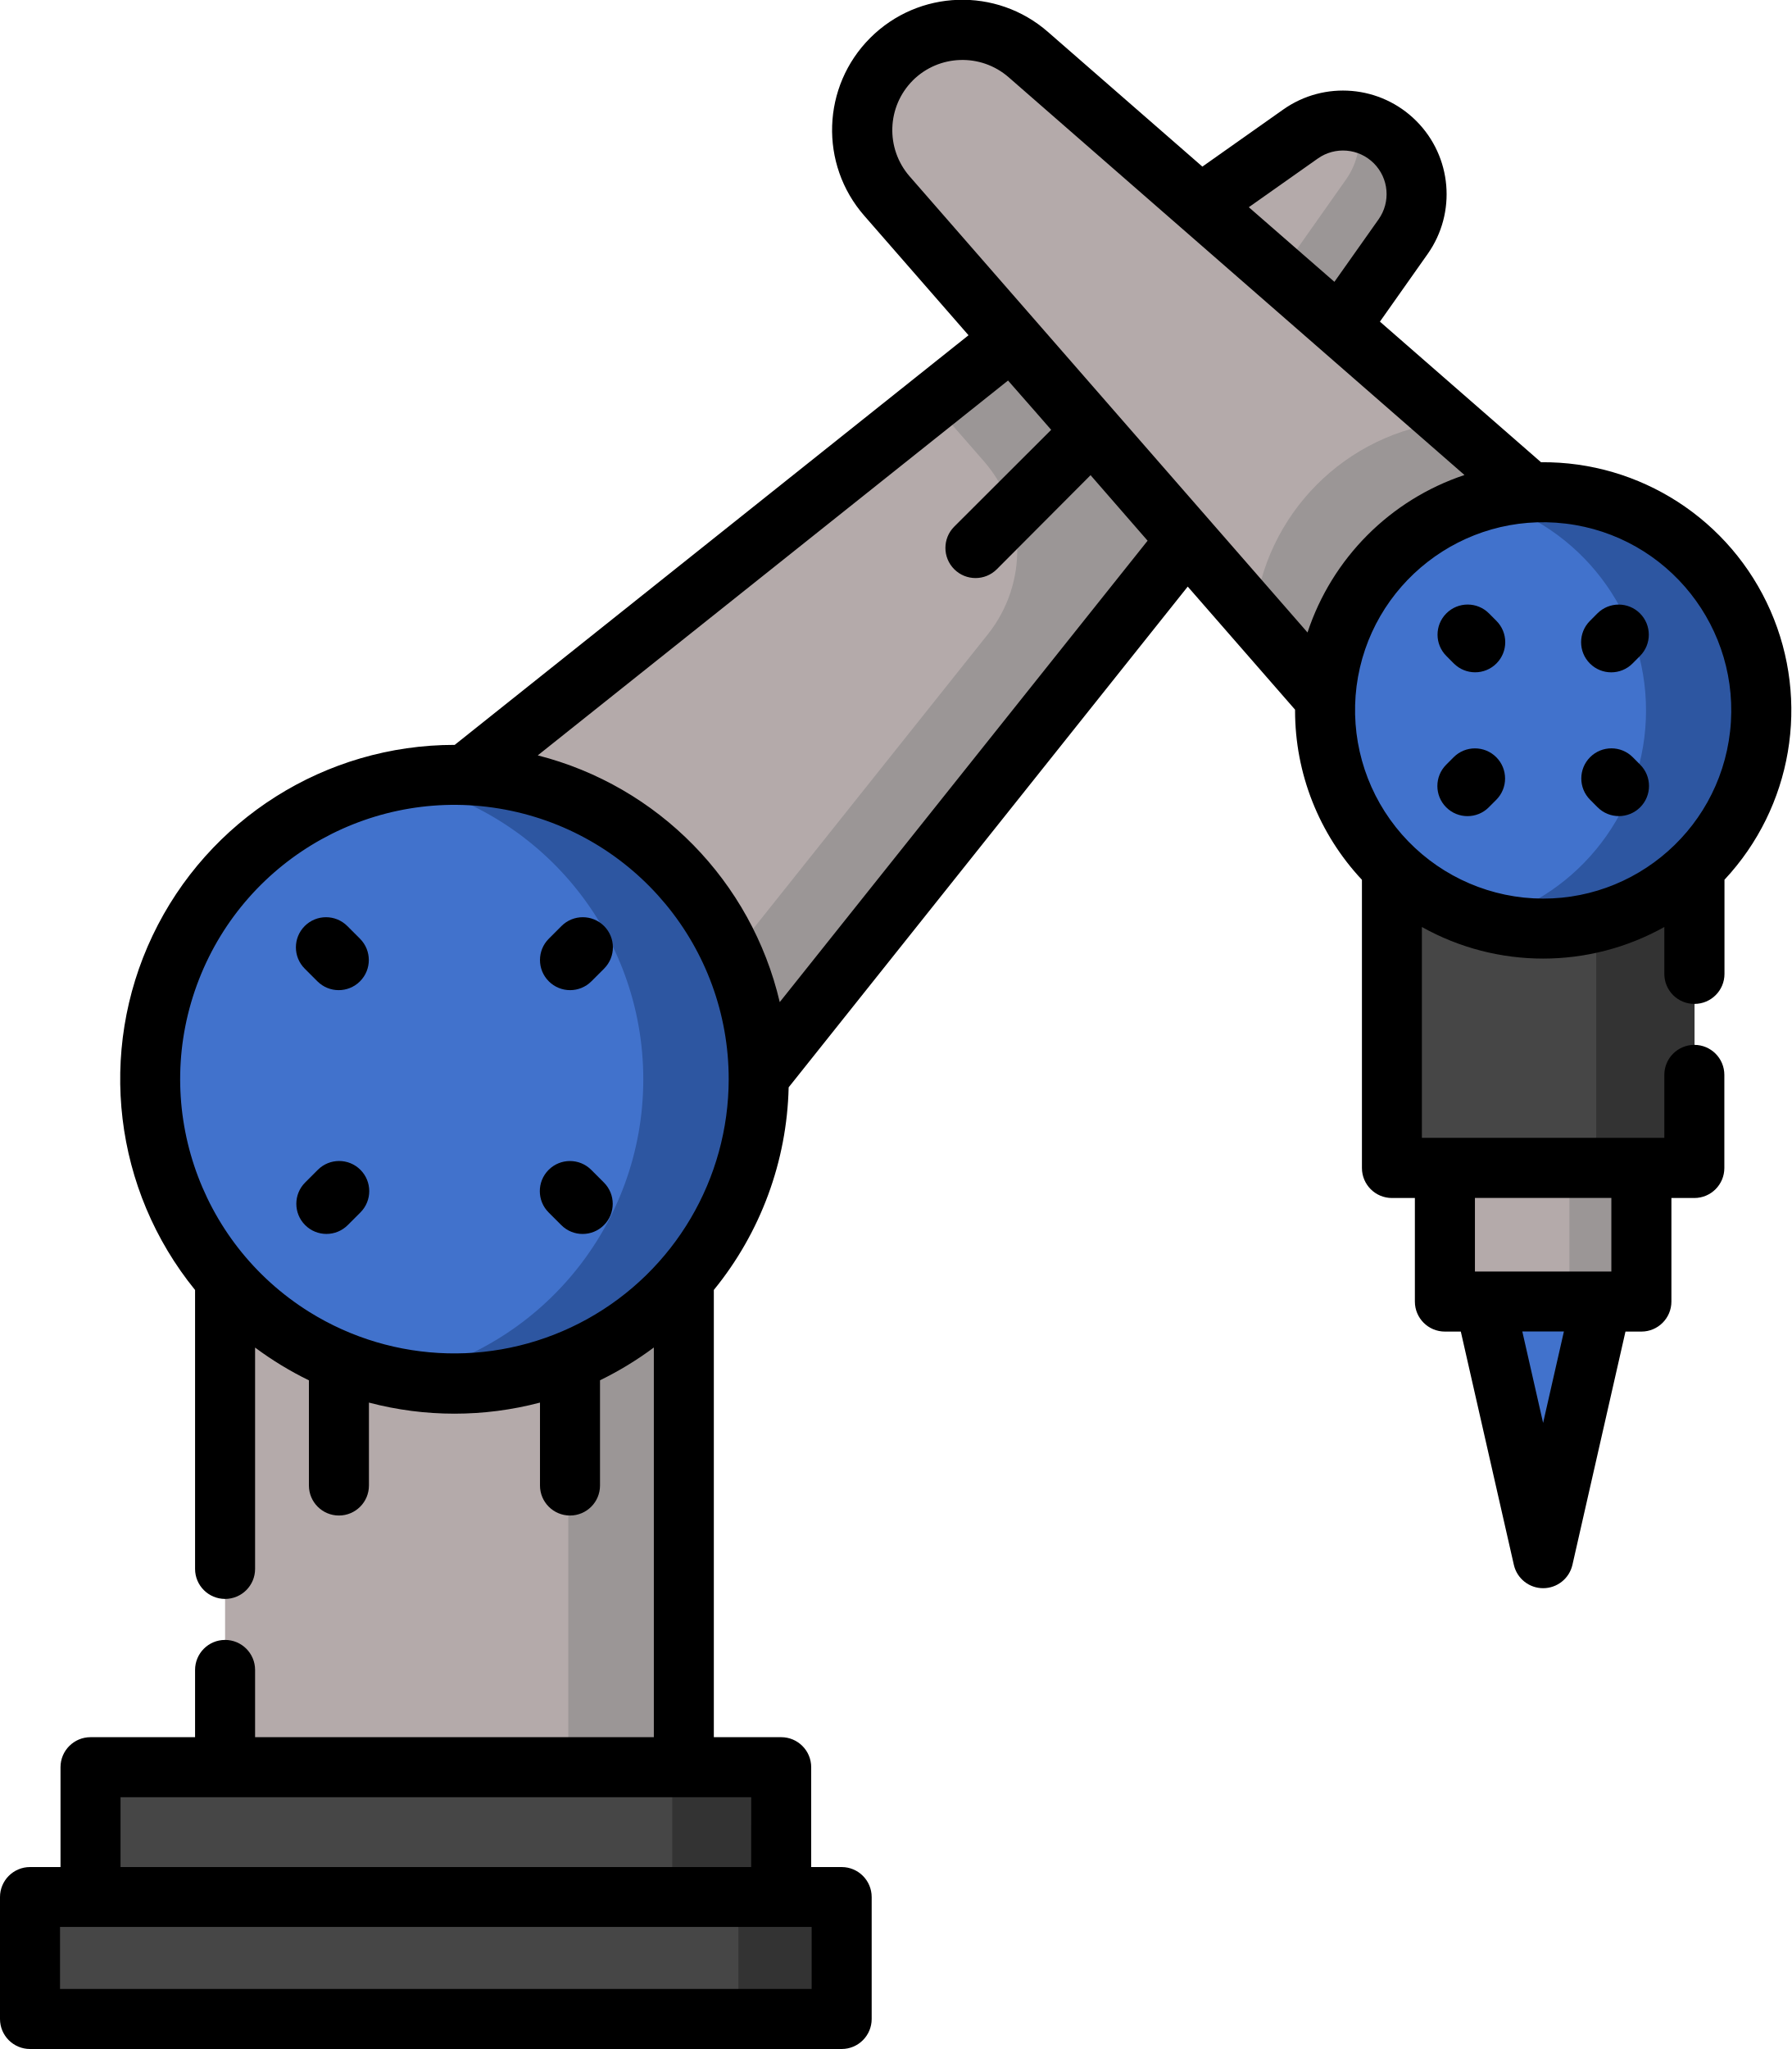
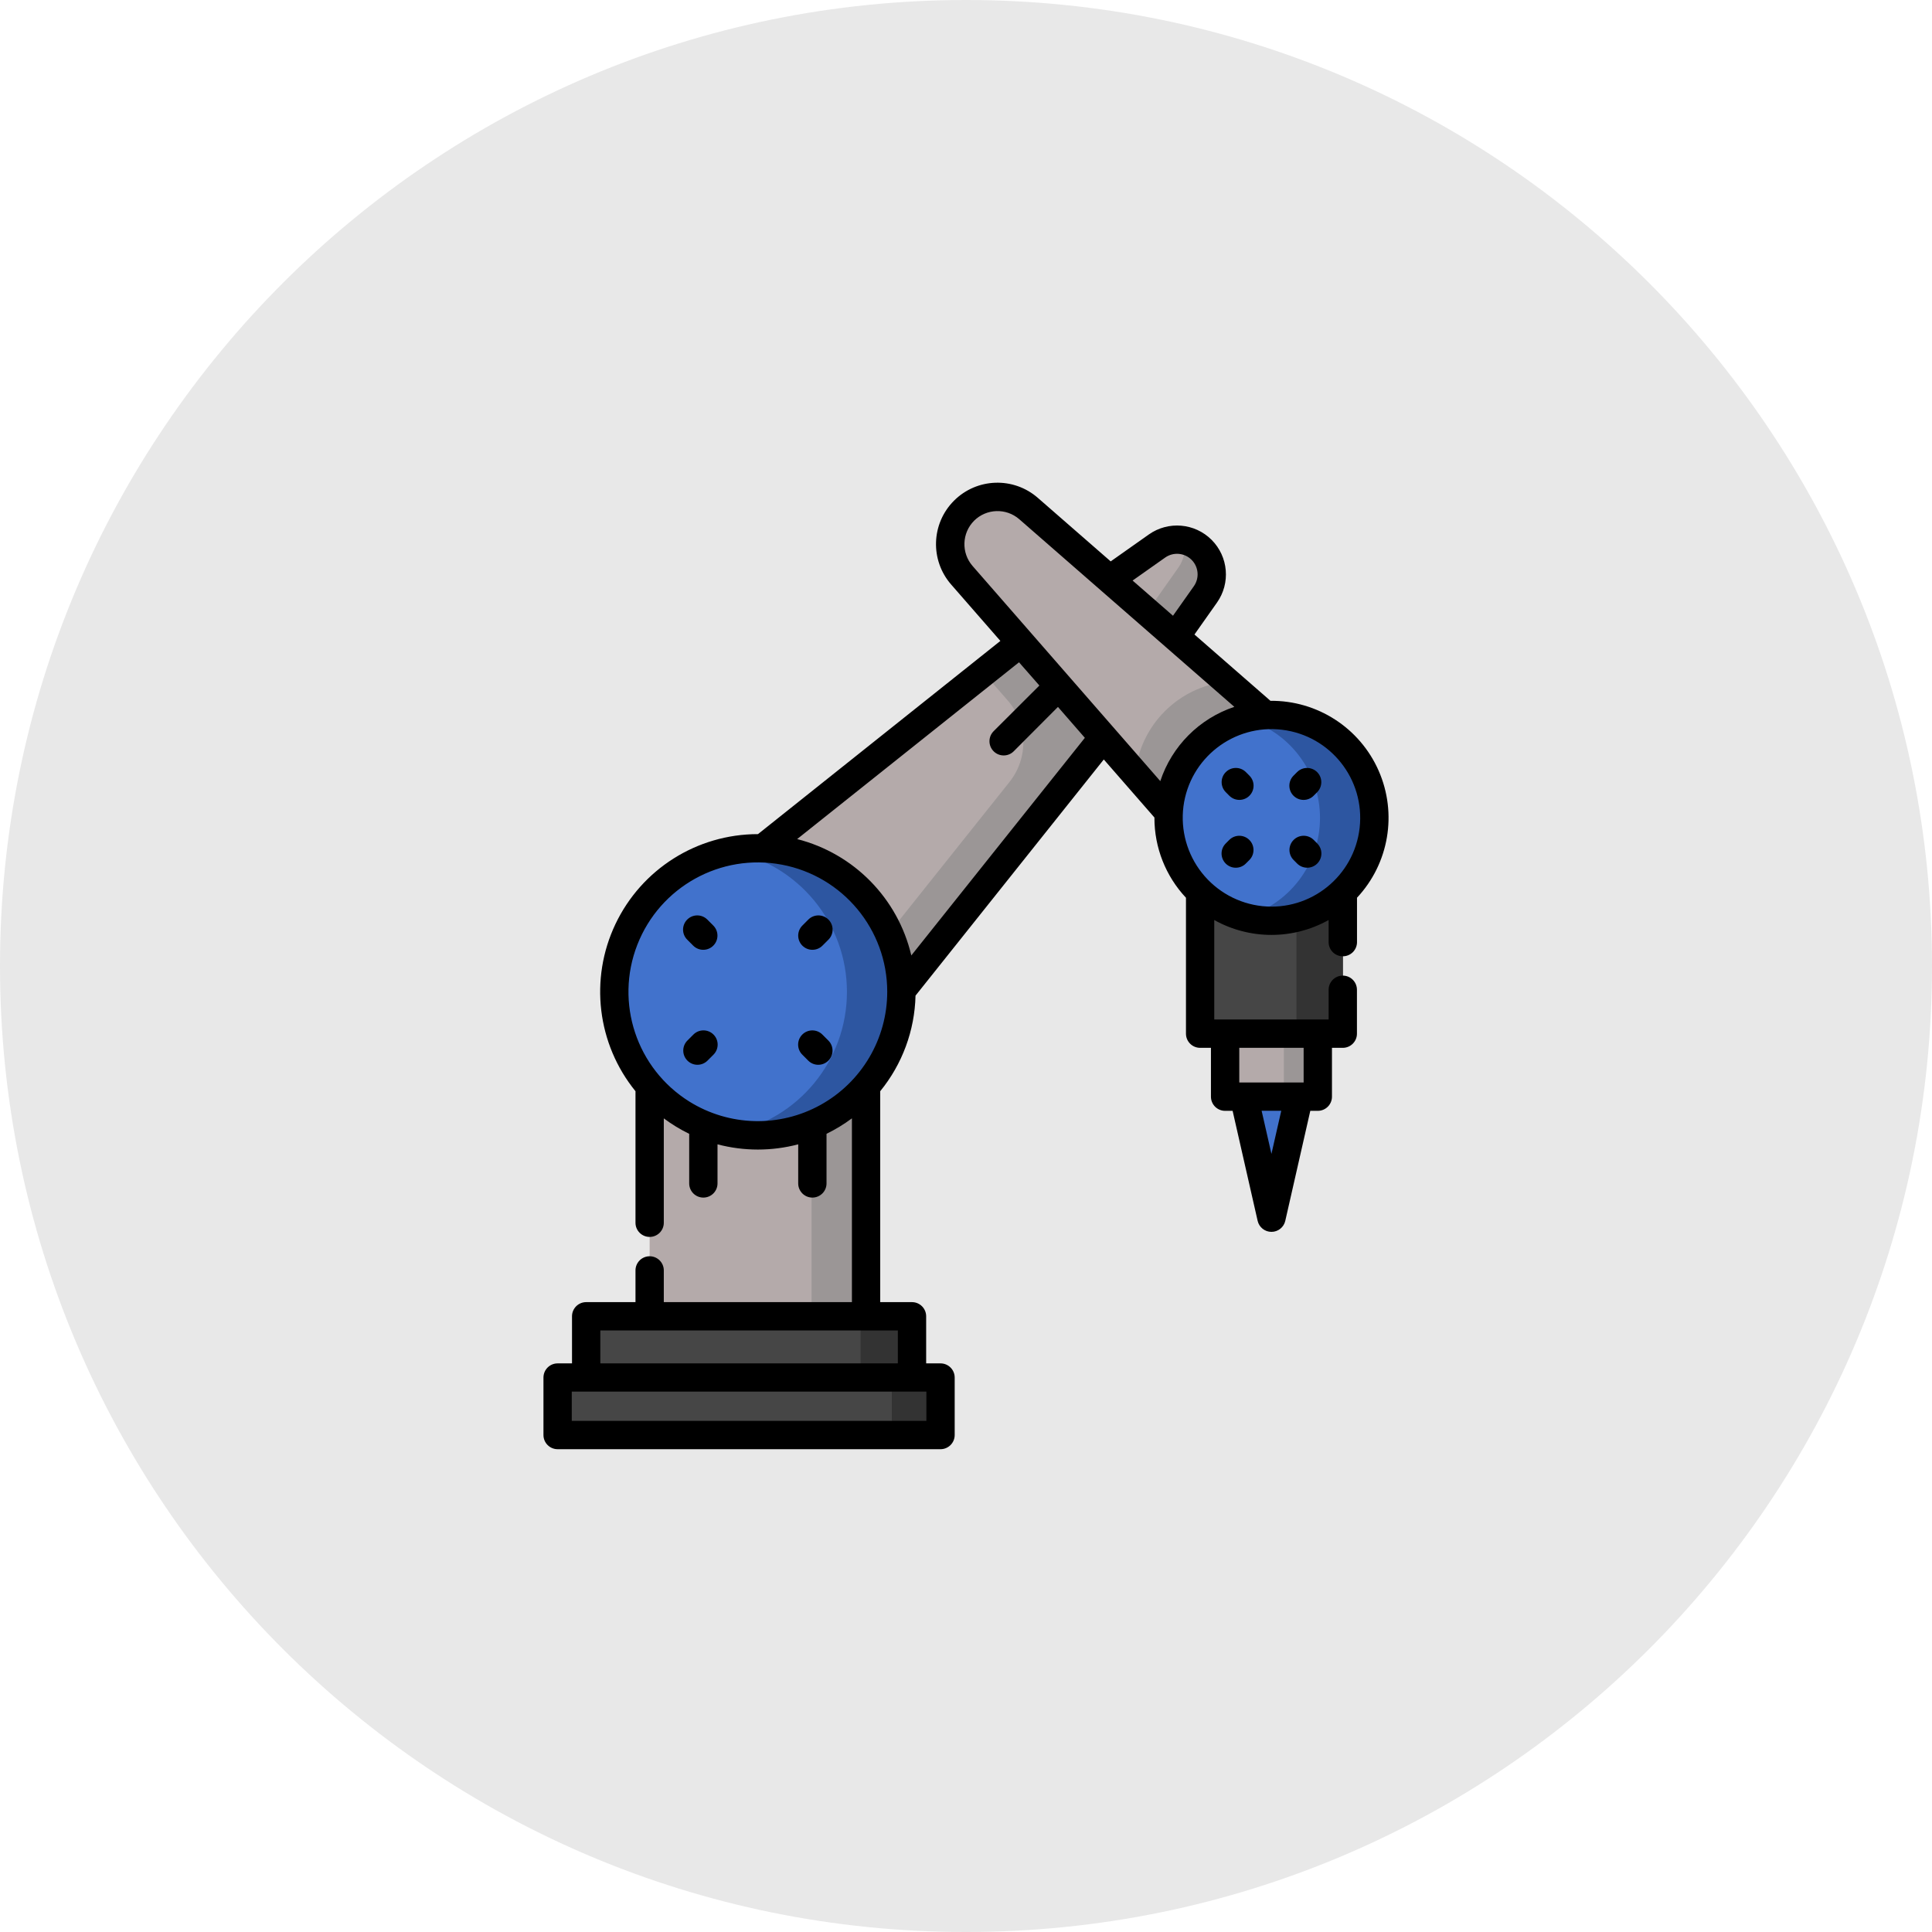
- <svg xmlns="http://www.w3.org/2000/svg" width="54.676" height="62.525" viewBox="0 0 54.676 62.525">
-   <g id="Group_1117368" data-name="Group 1117368" transform="translate(-0.5 0)">
-     <path id="Path_908585" data-name="Path 908585" d="M348.4,211.883h9.235v9.766H348.4Zm0,0" transform="translate(-305.413 -186.008)" fill="#464646" />
-     <path id="Path_908586" data-name="Path 908586" d="M399.457,211.883h3v9.766h-3Zm0,0" transform="translate(-350.236 -186.008)" fill="#333" />
-     <path id="Path_908587" data-name="Path 908587" d="M361.648,291.852h6v4.075h-6Zm0,0" transform="translate(-317.045 -256.212)" fill="#b4aaaa" />
-     <path id="Path_908588" data-name="Path 908588" d="M392.8,291.852H395v4.075H392.8Zm0,0" transform="translate(-344.397 -256.212)" fill="#9b9696" />
-     <path id="Path_908589" data-name="Path 908589" d="M373.393,333.057l1.783-7.835h-3.566Zm0,0" transform="translate(-325.79 -285.507)" fill="#4172cc" />
-     <path id="Path_908590" data-name="Path 908590" d="M8,474.055H32.774v3.72H8Zm0,0" transform="translate(-6.584 -416.164)" fill="#464646" />
-     <path id="Path_908591" data-name="Path 908591" d="M185.059,474.055h3.152v3.72h-3.152Zm0,0" transform="translate(-162.021 -416.164)" fill="#333" />
-     <path id="Path_908592" data-name="Path 908592" d="M23.121,441.609H44.2v3.962H23.121Zm0,0" transform="translate(-19.858 -387.68)" fill="#464646" />
-     <path id="Path_908593" data-name="Path 908593" d="M168.523,441.609h3.324v3.962h-3.324Zm0,0" transform="translate(-147.504 -387.68)" fill="#333" />
-     <path id="Path_908594" data-name="Path 908594" d="M56.754,269.7h14V290.7h-14Zm0,0" transform="translate(-49.384 -236.767)" fill="#b4aaaa" />
-     <path id="Path_908595" data-name="Path 908595" d="M142.543,269.7h3.526V290.7h-3.526Zm0,0" transform="translate(-124.697 -236.767)" fill="#9b9696" />
-     <path id="Path_908596" data-name="Path 908596" d="M107.532,108.024,98,98.488l19.22-15.32,5.636,5.636Zm0,0" transform="translate(-85.59 -73.012)" fill="#b4aaaa" />
-     <path id="Path_908597" data-name="Path 908597" d="M176.34,88.807l-2.1-2.095-3.54-3.54-2.66,2.12,1.571,1.8a4.122,4.122,0,0,1,.118,5.28l-10.809,13.56,2.1,2.1,12.824-16.089Zm0,0" transform="translate(-139.078 -73.015)" fill="#9b9696" />
-     <path id="Path_908598" data-name="Path 908598" d="M291.247,38.426,286.719,33.9l4.742-3.345a2.247,2.247,0,0,1,3.132,3.132Zm0,0" transform="translate(-251.266 -26.461)" fill="#b4aaaa" />
-     <path id="Path_908599" data-name="Path 908599" d="M314.368,31.149a2.241,2.241,0,0,0-1.134-.61,2.242,2.242,0,0,1-.362,1.751l-3.345,4.742,1.743,1.744,3.345-4.742a2.248,2.248,0,0,0-.247-2.885Zm0,0" transform="translate(-271.289 -26.81)" fill="#9b9696" />
-     <path id="Path_908600" data-name="Path 908600" d="M56.607,202.936a9.288,9.288,0,1,1-9.288-9.288A9.288,9.288,0,0,1,56.607,202.936Zm0,0" transform="translate(-32.948 -170)" fill="#4172cc" />
-     <path id="Path_908601" data-name="Path 908601" d="M101.412,193.652a9.335,9.335,0,0,0-1.763.169,9.287,9.287,0,0,1,0,18.237,9.287,9.287,0,1,0,1.763-18.406Zm0,0" transform="translate(-87.04 -170.004)" fill="#2d56a1" />
-     <path id="Path_908602" data-name="Path 908602" d="M238.564,23.506l-6.546,6.546-15.27-17.5a3.058,3.058,0,0,1,4.315-4.315Zm0,0" transform="translate(-189.178 -6.568)" fill="#b4aaaa" />
-     <path id="Path_908603" data-name="Path 908603" d="M318.045,115.966l6.546-6.546-4.668-4.072a6.66,6.66,0,0,0-5.935,5.97Zm0,0" transform="translate(-275.205 -92.483)" fill="#9b9696" />
-     <path id="Path_908604" data-name="Path 908604" d="M345.007,129.677a6.658,6.658,0,1,1-6.657-6.658A6.657,6.657,0,0,1,345.007,129.677Zm0,0" transform="translate(-290.747 -107.997)" fill="#4172cc" />
-     <path id="Path_908605" data-name="Path 908605" d="M373.564,123.02a6.666,6.666,0,0,0-1.759.237,6.658,6.658,0,0,1,0,12.842,6.658,6.658,0,1,0,1.759-13.079Zm0,0" transform="translate(-325.961 -107.997)" fill="#2d56a1" />
-     <path id="Path_908606" data-name="Path 908606" d="M52.22,30.634a.916.916,0,0,0,.916-.916V26.845a7.57,7.57,0,0,0-5.6-12.74l-4.917-4.29,1.457-2.065a3.163,3.163,0,0,0-4.408-4.408L37.2,5.084,32.487.975A3.974,3.974,0,0,0,26.88,6.583l3.182,3.647L14.379,22.73h-.008A10.2,10.2,0,0,0,6.454,39.364v8.511a.916.916,0,0,0,1.832,0V41.121a10.328,10.328,0,0,0,1.643,1V45.33a.916.916,0,0,0,1.832,0V42.8a10.246,10.246,0,0,0,5.221,0V45.33a.916.916,0,0,0,1.832,0V42.119a10.333,10.333,0,0,0,1.643-1V53.01H8.286V50.958a.916.916,0,0,0-1.832,0V53.01H3.263a.916.916,0,0,0-.916.916v3.047H1.416a.916.916,0,0,0-.916.916v3.72a.916.916,0,0,0,.916.916H26.19a.916.916,0,0,0,.916-.916v-3.72a.916.916,0,0,0-.916-.916h-.93V53.926a.916.916,0,0,0-.916-.916H22.288V39.363a10.153,10.153,0,0,0,2.284-6.183L36.753,17.9l3.276,3.755c0,.009,0,.017,0,.026a7.546,7.546,0,0,0,2.041,5.166v8.794a.916.916,0,0,0,.916.916h.7v3.16a.916.916,0,0,0,.916.916h.486l1.62,7.122a.917.917,0,0,0,1.786,0l1.62-7.122H50.6a.916.916,0,0,0,.916-.916v-3.16h.7a.916.916,0,0,0,.916-.916V32.8a.916.916,0,0,0-1.832,0v1.921H43.9V28.287a7.582,7.582,0,0,0,7.4,0v1.431a.915.915,0,0,0,.916.916ZM25.274,60.693H2.332V58.8H25.274Zm-1.846-3.72H4.179V54.842h19.25ZM40.722,4.838a1.331,1.331,0,0,1,1.856,1.855L41.23,8.6,38.617,6.323ZM28.36,2.455a2.149,2.149,0,0,1,2.924-.1L45.2,14.495A7.569,7.569,0,0,0,40.409,19.3L28.261,5.378a2.148,2.148,0,0,1,.1-2.923ZM9.942,40.035a8.371,8.371,0,1,1,12.8-7.1,8.375,8.375,0,0,1-12.8,7.1ZM24.3,30.579a10.17,10.17,0,0,0-7.386-7.529L31.268,11.612l.9,1.026.417.478L29.626,16.07a.916.916,0,0,0,1.3,1.3L33.787,14.5l1.741,2Zm17.606-9.637a5.742,5.742,0,1,1,5.105,6.448,5.755,5.755,0,0,1-5.105-6.448ZM47.6,43.42l-.635-2.791h1.27Zm2.083-6.866V38.8H45.519V36.554Zm0,0" />
-     <path id="Path_908607" data-name="Path 908607" d="M136.119,229.469l-.387.387a.916.916,0,0,0,1.3,1.3l.387-.387a.916.916,0,0,0-1.3-1.3Zm0,0" transform="translate(-118.481 -201.211)" />
-     <path id="Path_908608" data-name="Path 908608" d="M75.2,290.392l-.387.387a.916.916,0,1,0,1.3,1.3l.387-.387a.916.916,0,1,0-1.3-1.3Zm0,0" transform="translate(-64.999 -254.695)" />
-     <path id="Path_908609" data-name="Path 908609" d="M137.027,290.391a.916.916,0,1,0-1.3,1.3l.387.387a.916.916,0,1,0,1.3-1.3Zm0,0" transform="translate(-118.481 -254.693)" />
-     <path id="Path_908610" data-name="Path 908610" d="M76.1,229.469a.916.916,0,1,0-1.3,1.3l.387.387a.916.916,0,1,0,1.3-1.3Zm0,0" transform="translate(-64.999 -201.211)" />
-     <path id="Path_908611" data-name="Path 908611" d="M397.3,152.914l.228-.228a.916.916,0,0,0-1.3-1.3l-.228.229a.916.916,0,0,0,1.3,1.3Zm0,0" transform="translate(-346.971 -132.668)" />
-     <path id="Path_908612" data-name="Path 908612" d="M361.372,188.843l.228-.228a.916.916,0,0,0-1.3-1.3l-.228.229a.916.916,0,1,0,1.3,1.3Zm0,0" transform="translate(-315.43 -164.209)" />
-     <path id="Path_908613" data-name="Path 908613" d="M396.236,188.843a.916.916,0,1,0,1.3-1.3l-.228-.229a.916.916,0,0,0-1.3,1.3Zm0,0" transform="translate(-346.973 -164.209)" />
-     <path id="Path_908614" data-name="Path 908614" d="M360.306,152.914a.916.916,0,1,0,1.3-1.3l-.228-.229a.916.916,0,1,0-1.3,1.3Zm0,0" transform="translate(-315.431 -132.668)" />
+ <svg xmlns="http://www.w3.org/2000/svg" width="125" height="125" viewBox="0 0 125 125">
+   <g id="Group_1118043" data-name="Group 1118043" transform="translate(-430 -4152.932)">
+     <circle id="Ellipse_11952" data-name="Ellipse 11952" cx="62.5" cy="62.5" r="62.5" transform="translate(430 4152.932)" fill="#e8e8e8" />
+     <g id="Group_1117368" data-name="Group 1117368" transform="translate(464.662 4184.17)">
+       <path id="Path_908585" data-name="Path 908585" d="M348.4,211.883h9.235v9.766H348.4Zm0,0" transform="translate(-305.413 -186.008)" fill="#464646" />
+       <path id="Path_908586" data-name="Path 908586" d="M399.457,211.883h3v9.766h-3Zm0,0" transform="translate(-350.236 -186.008)" fill="#333" />
+       <path id="Path_908587" data-name="Path 908587" d="M361.648,291.852h6v4.075h-6Zm0,0" transform="translate(-317.045 -256.212)" fill="#b4aaaa" />
+       <path id="Path_908588" data-name="Path 908588" d="M392.8,291.852H395v4.075H392.8Zm0,0" transform="translate(-344.397 -256.212)" fill="#9b9696" />
+       <path id="Path_908589" data-name="Path 908589" d="M373.393,333.057l1.783-7.835h-3.566Zm0,0" transform="translate(-325.79 -285.507)" fill="#4172cc" />
+       <path id="Path_908590" data-name="Path 908590" d="M8,474.055H32.774v3.72H8Zm0,0" transform="translate(-6.584 -416.164)" fill="#464646" />
+       <path id="Path_908591" data-name="Path 908591" d="M185.059,474.055h3.152v3.72h-3.152Zm0,0" transform="translate(-162.021 -416.164)" fill="#333" />
+       <path id="Path_908592" data-name="Path 908592" d="M23.121,441.609H44.2v3.962H23.121Zm0,0" transform="translate(-19.858 -387.68)" fill="#464646" />
+       <path id="Path_908593" data-name="Path 908593" d="M168.523,441.609h3.324v3.962h-3.324Zm0,0" transform="translate(-147.504 -387.68)" fill="#333" />
+       <path id="Path_908594" data-name="Path 908594" d="M56.754,269.7h14V290.7h-14Zm0,0" transform="translate(-49.384 -236.767)" fill="#b4aaaa" />
+       <path id="Path_908595" data-name="Path 908595" d="M142.543,269.7h3.526V290.7h-3.526Zm0,0" transform="translate(-124.697 -236.767)" fill="#9b9696" />
+       <path id="Path_908596" data-name="Path 908596" d="M107.532,108.024,98,98.488l19.22-15.32,5.636,5.636Zm0,0" transform="translate(-85.59 -73.012)" fill="#b4aaaa" />
+       <path id="Path_908597" data-name="Path 908597" d="M176.34,88.807l-2.1-2.095-3.54-3.54-2.66,2.12,1.571,1.8a4.122,4.122,0,0,1,.118,5.28l-10.809,13.56,2.1,2.1,12.824-16.089Zm0,0" transform="translate(-139.078 -73.015)" fill="#9b9696" />
+       <path id="Path_908598" data-name="Path 908598" d="M291.247,38.426,286.719,33.9l4.742-3.345a2.247,2.247,0,0,1,3.132,3.132Zm0,0" transform="translate(-251.266 -26.461)" fill="#b4aaaa" />
+       <path id="Path_908599" data-name="Path 908599" d="M314.368,31.149a2.241,2.241,0,0,0-1.134-.61,2.242,2.242,0,0,1-.362,1.751l-3.345,4.742,1.743,1.744,3.345-4.742a2.248,2.248,0,0,0-.247-2.885Zm0,0" transform="translate(-271.289 -26.81)" fill="#9b9696" />
+       <path id="Path_908600" data-name="Path 908600" d="M56.607,202.936a9.288,9.288,0,1,1-9.288-9.288A9.288,9.288,0,0,1,56.607,202.936Zm0,0" transform="translate(-32.948 -170)" fill="#4172cc" />
+       <path id="Path_908601" data-name="Path 908601" d="M101.412,193.652a9.335,9.335,0,0,0-1.763.169,9.287,9.287,0,0,1,0,18.237,9.287,9.287,0,1,0,1.763-18.406Zm0,0" transform="translate(-87.04 -170.004)" fill="#2d56a1" />
+       <path id="Path_908602" data-name="Path 908602" d="M238.564,23.506l-6.546,6.546-15.27-17.5a3.058,3.058,0,0,1,4.315-4.315Zm0,0" transform="translate(-189.178 -6.568)" fill="#b4aaaa" />
+       <path id="Path_908603" data-name="Path 908603" d="M318.045,115.966l6.546-6.546-4.668-4.072a6.66,6.66,0,0,0-5.935,5.97Zm0,0" transform="translate(-275.205 -92.483)" fill="#9b9696" />
+       <path id="Path_908604" data-name="Path 908604" d="M345.007,129.677a6.658,6.658,0,1,1-6.657-6.658A6.657,6.657,0,0,1,345.007,129.677Zm0,0" transform="translate(-290.747 -107.997)" fill="#4172cc" />
+       <path id="Path_908605" data-name="Path 908605" d="M373.564,123.02a6.666,6.666,0,0,0-1.759.237,6.658,6.658,0,0,1,0,12.842,6.658,6.658,0,1,0,1.759-13.079Zm0,0" transform="translate(-325.961 -107.997)" fill="#2d56a1" />
+       <path id="Path_908606" data-name="Path 908606" d="M52.22,30.634a.916.916,0,0,0,.916-.916V26.845a7.57,7.57,0,0,0-5.6-12.74l-4.917-4.29,1.457-2.065a3.163,3.163,0,0,0-4.408-4.408L37.2,5.084,32.487.975A3.974,3.974,0,0,0,26.88,6.583l3.182,3.647L14.379,22.73h-.008A10.2,10.2,0,0,0,6.454,39.364v8.511a.916.916,0,0,0,1.832,0V41.121a10.328,10.328,0,0,0,1.643,1V45.33a.916.916,0,0,0,1.832,0V42.8a10.246,10.246,0,0,0,5.221,0V45.33a.916.916,0,0,0,1.832,0V42.119a10.333,10.333,0,0,0,1.643-1V53.01H8.286V50.958a.916.916,0,0,0-1.832,0V53.01H3.263a.916.916,0,0,0-.916.916v3.047H1.416a.916.916,0,0,0-.916.916v3.72a.916.916,0,0,0,.916.916H26.19a.916.916,0,0,0,.916-.916v-3.72a.916.916,0,0,0-.916-.916h-.93V53.926a.916.916,0,0,0-.916-.916H22.288V39.363a10.153,10.153,0,0,0,2.284-6.183L36.753,17.9l3.276,3.755c0,.009,0,.017,0,.026a7.546,7.546,0,0,0,2.041,5.166v8.794a.916.916,0,0,0,.916.916h.7v3.16a.916.916,0,0,0,.916.916h.486l1.62,7.122a.917.917,0,0,0,1.786,0l1.62-7.122H50.6a.916.916,0,0,0,.916-.916v-3.16h.7a.916.916,0,0,0,.916-.916V32.8a.916.916,0,0,0-1.832,0v1.921H43.9V28.287a7.582,7.582,0,0,0,7.4,0v1.431a.915.915,0,0,0,.916.916ZM25.274,60.693H2.332V58.8H25.274Zm-1.846-3.72H4.179V54.842h19.25ZM40.722,4.838a1.331,1.331,0,0,1,1.856,1.855L41.23,8.6,38.617,6.323ZM28.36,2.455a2.149,2.149,0,0,1,2.924-.1L45.2,14.495A7.569,7.569,0,0,0,40.409,19.3L28.261,5.378a2.148,2.148,0,0,1,.1-2.923ZM9.942,40.035a8.371,8.371,0,1,1,12.8-7.1,8.375,8.375,0,0,1-12.8,7.1ZM24.3,30.579a10.17,10.17,0,0,0-7.386-7.529L31.268,11.612l.9,1.026.417.478L29.626,16.07a.916.916,0,0,0,1.3,1.3L33.787,14.5l1.741,2Zm17.606-9.637a5.742,5.742,0,1,1,5.105,6.448,5.755,5.755,0,0,1-5.105-6.448ZM47.6,43.42l-.635-2.791h1.27Zm2.083-6.866V38.8H45.519V36.554Zm0,0" />
+       <path id="Path_908607" data-name="Path 908607" d="M136.119,229.469l-.387.387a.916.916,0,0,0,1.3,1.3l.387-.387a.916.916,0,0,0-1.3-1.3Zm0,0" transform="translate(-118.481 -201.211)" />
+       <path id="Path_908608" data-name="Path 908608" d="M75.2,290.392l-.387.387a.916.916,0,1,0,1.3,1.3l.387-.387a.916.916,0,1,0-1.3-1.3Zm0,0" transform="translate(-64.999 -254.695)" />
+       <path id="Path_908609" data-name="Path 908609" d="M137.027,290.391a.916.916,0,1,0-1.3,1.3l.387.387a.916.916,0,1,0,1.3-1.3Zm0,0" transform="translate(-118.481 -254.693)" />
+       <path id="Path_908610" data-name="Path 908610" d="M76.1,229.469a.916.916,0,1,0-1.3,1.3l.387.387a.916.916,0,1,0,1.3-1.3Zm0,0" transform="translate(-64.999 -201.211)" />
+       <path id="Path_908611" data-name="Path 908611" d="M397.3,152.914l.228-.228a.916.916,0,0,0-1.3-1.3l-.228.229a.916.916,0,0,0,1.3,1.3Zm0,0" transform="translate(-346.971 -132.668)" />
+       <path id="Path_908612" data-name="Path 908612" d="M361.372,188.843l.228-.228a.916.916,0,0,0-1.3-1.3l-.228.229a.916.916,0,1,0,1.3,1.3Zm0,0" transform="translate(-315.43 -164.209)" />
+       <path id="Path_908613" data-name="Path 908613" d="M396.236,188.843a.916.916,0,1,0,1.3-1.3l-.228-.229a.916.916,0,0,0-1.3,1.3Zm0,0" transform="translate(-346.973 -164.209)" />
+       <path id="Path_908614" data-name="Path 908614" d="M360.306,152.914a.916.916,0,1,0,1.3-1.3l-.228-.229a.916.916,0,1,0-1.3,1.3Zm0,0" transform="translate(-315.431 -132.668)" />
+     </g>
  </g>
</svg>
